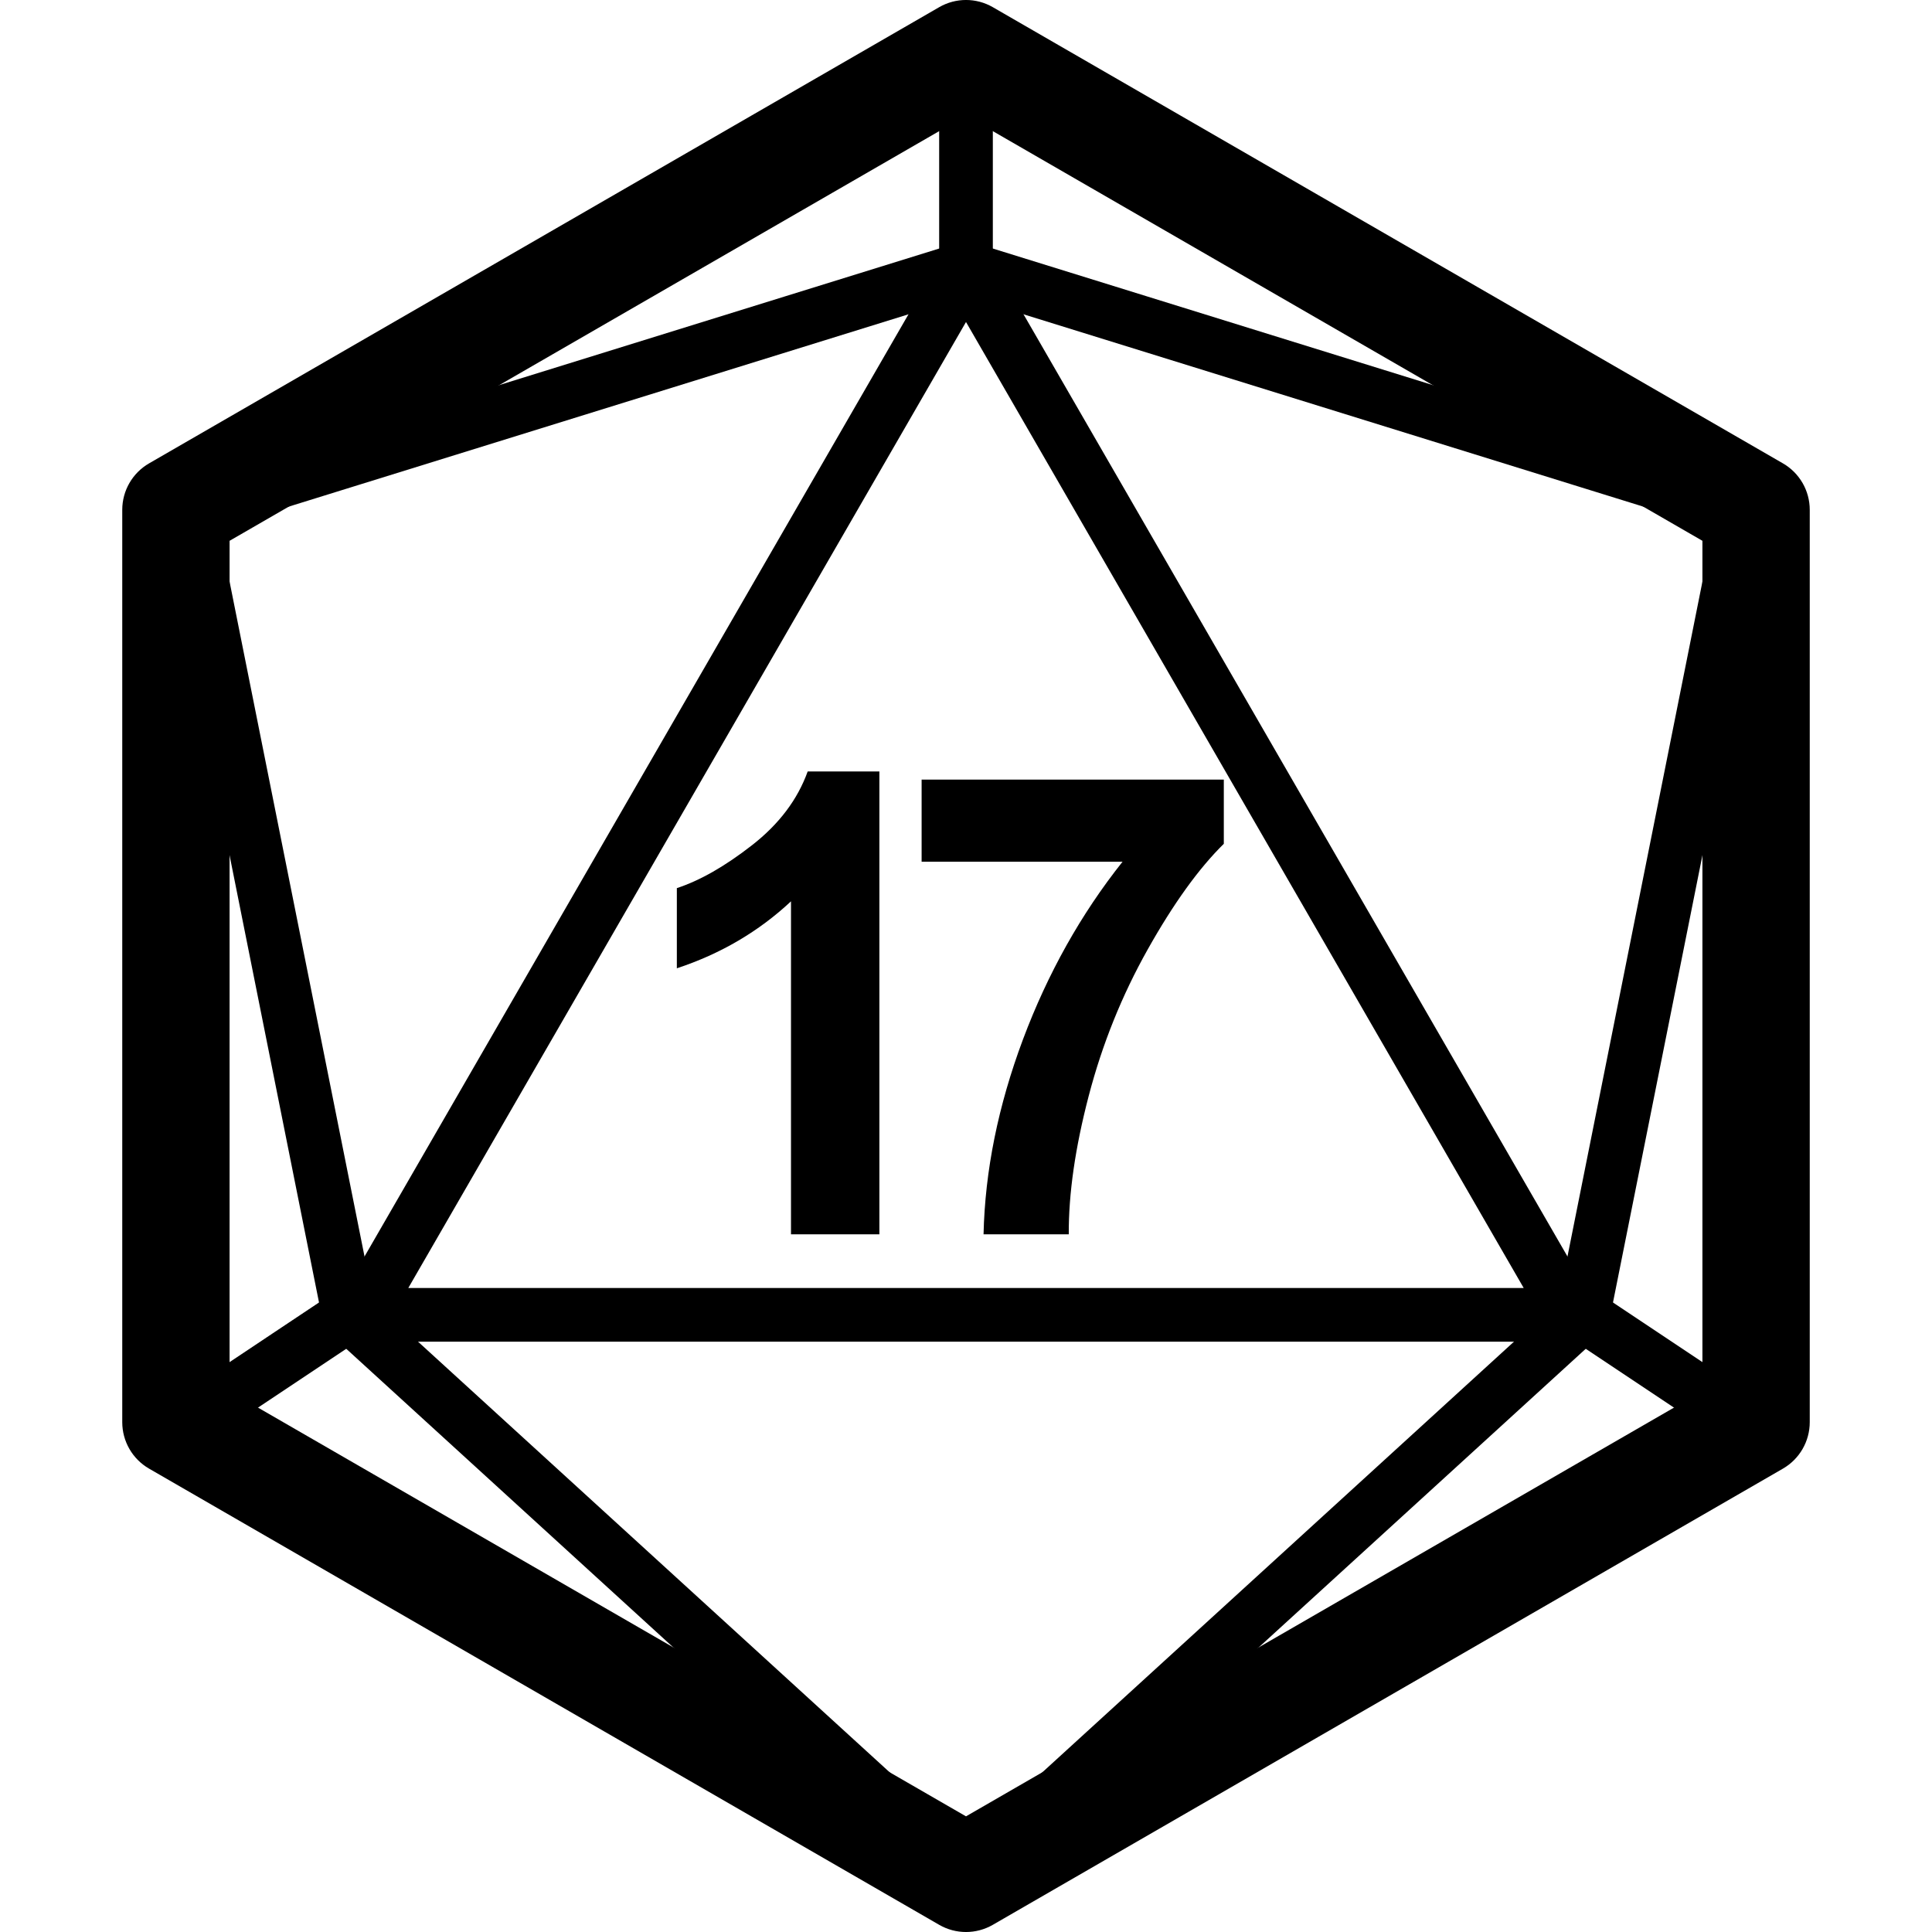
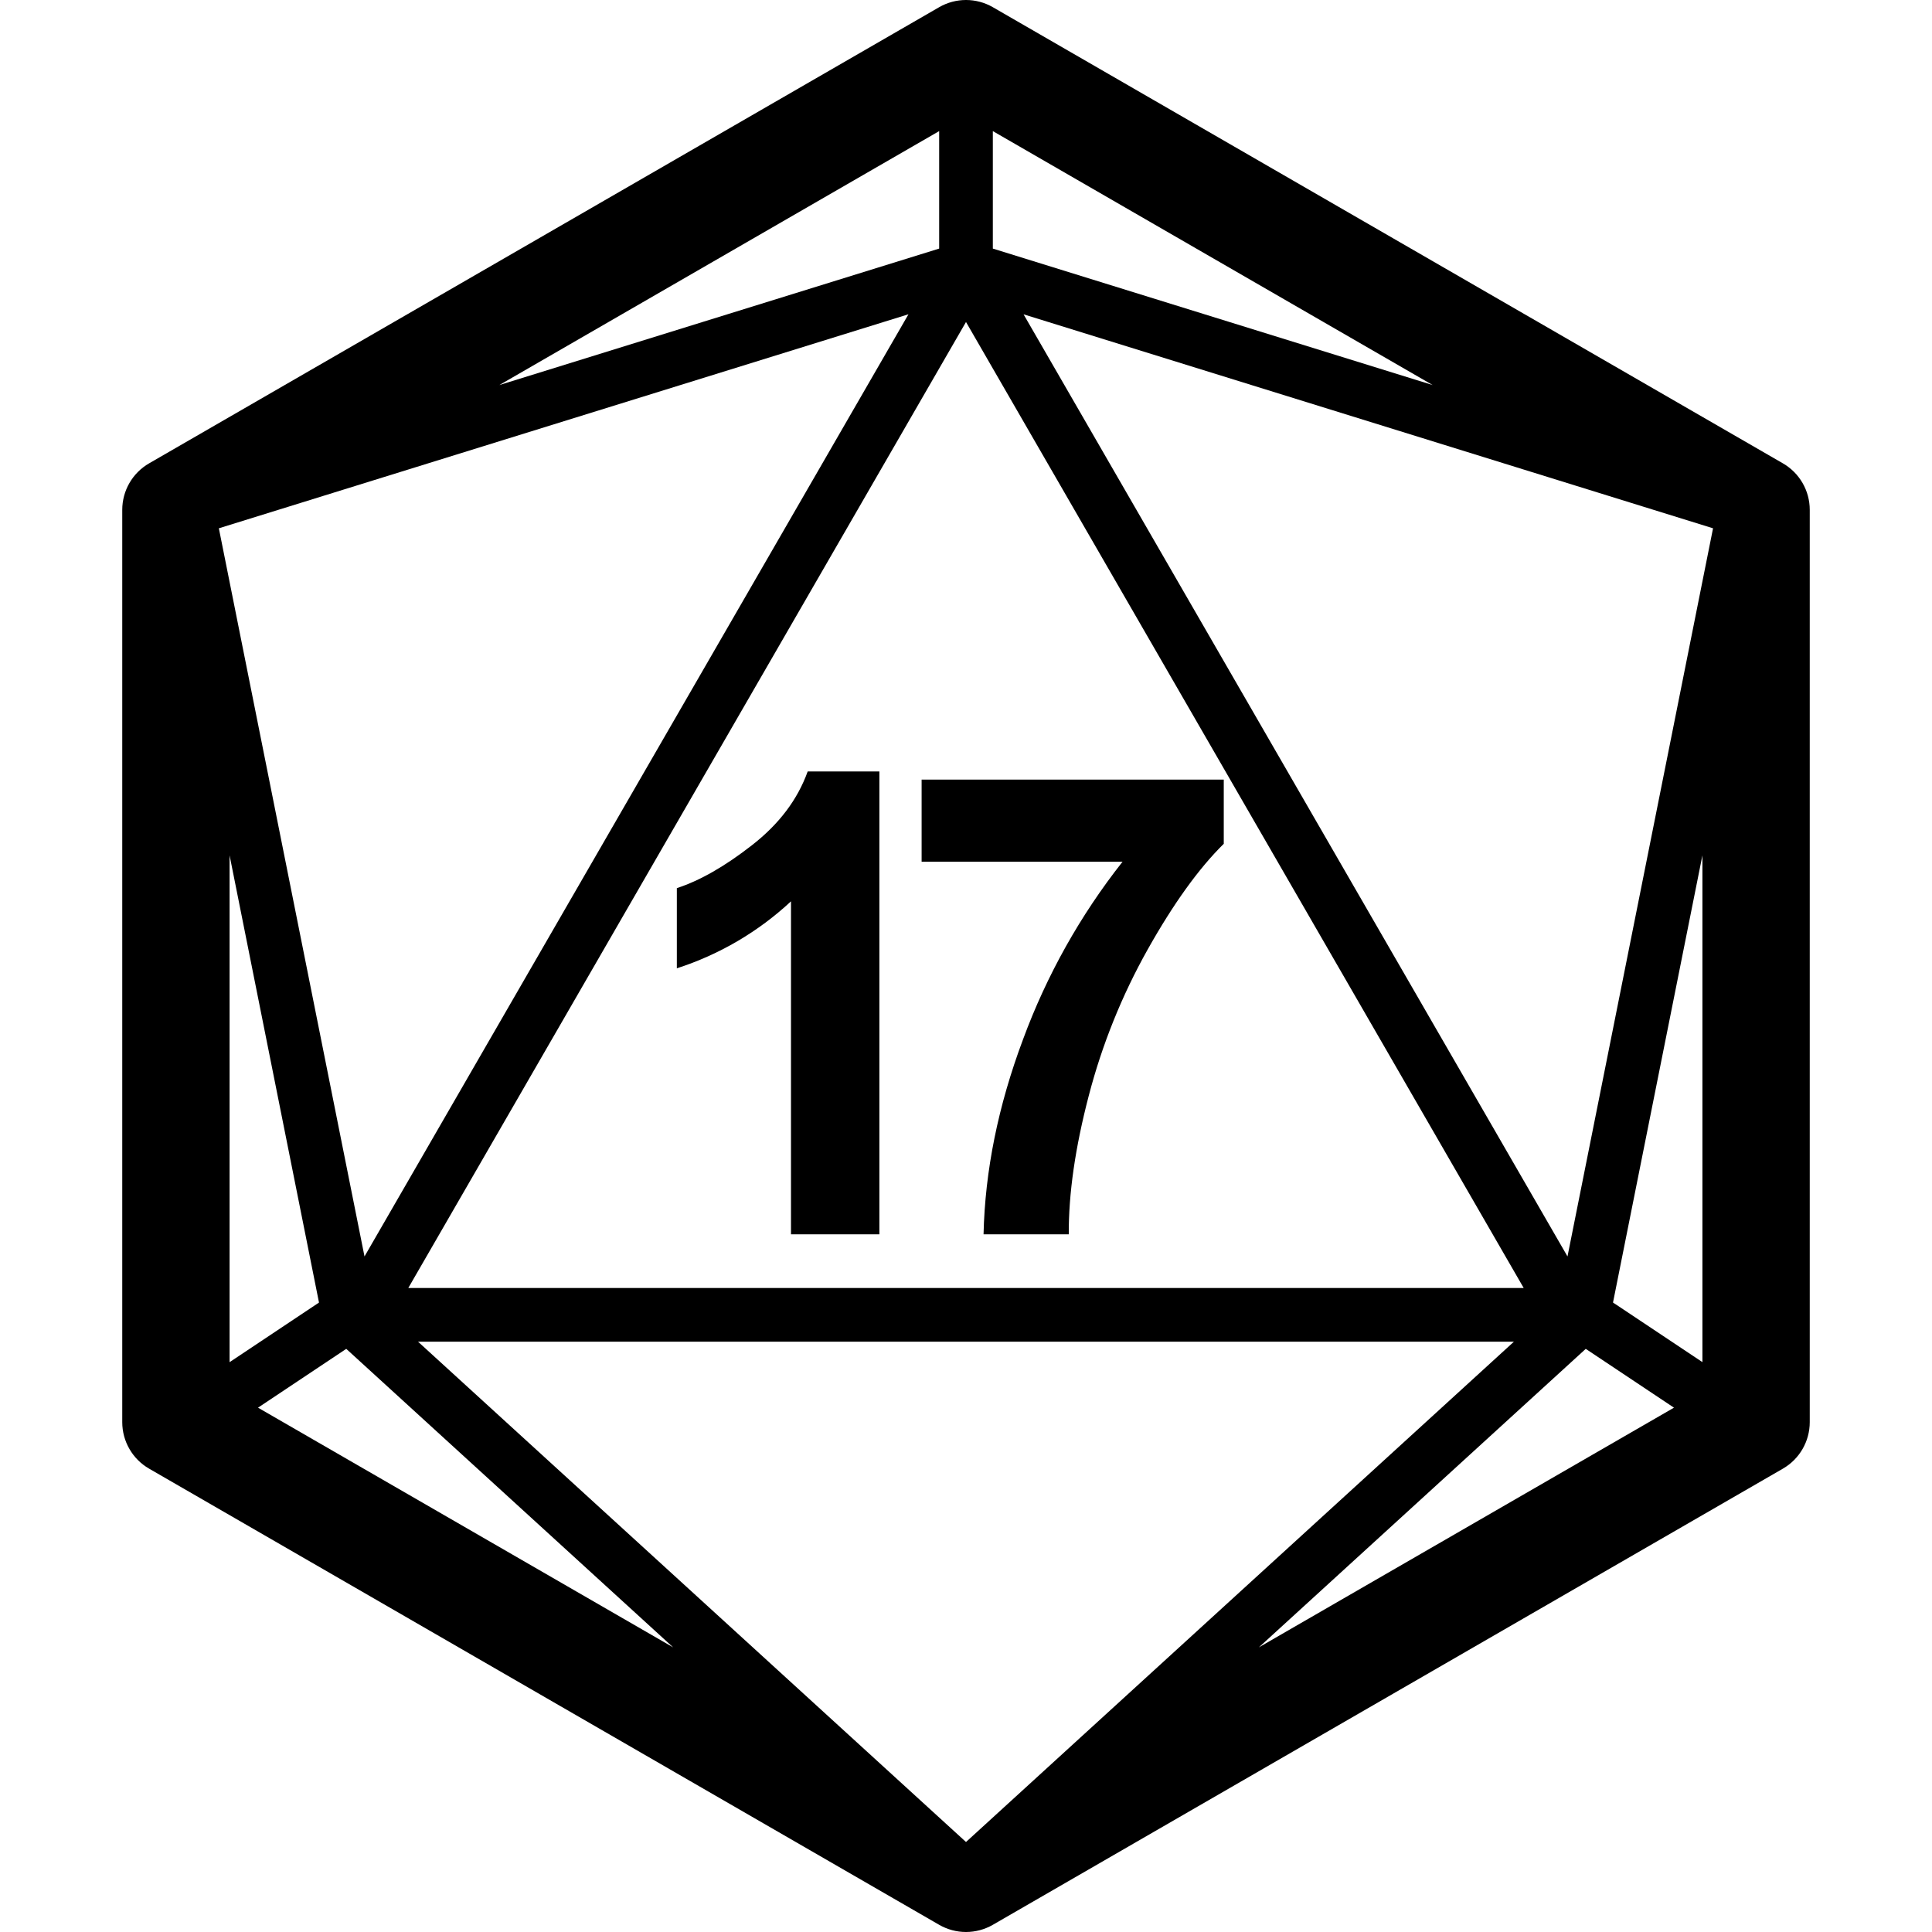
- <svg xmlns="http://www.w3.org/2000/svg" width="36px" height="36px" viewBox="0 0 36 36" version="1.1">
-   <defs />
-   <g id="Font" stroke="none" stroke-width="1" fill="none" fill-rule="evenodd">
-     <g id="d20-17" fill="#000000">
-       <g id="d20-hollow" transform="translate(1, 1)" fill-rule="nonzero">
-         <path d="M17.5,4 L17.5,0 C17.5,-0.276 17.276,-0.5 17,-0.5 C16.724,-0.5 16.5,-0.276 16.5,0 L16.5,4 C16.5,4.276 16.724,4.5 17,4.5 C17.276,4.5 17.5,4.276 17.5,4 Z" id="Line" />
-         <path d="M3.079,8.844 L5.958,23.241 L17,33.323 L28.042,23.241 L30.921,8.844 L17,4.524 L3.079,8.844 Z M17.148,3.522 L31.648,8.022 C31.893,8.098 32.041,8.347 31.99,8.598 L28.99,23.598 C28.969,23.702 28.916,23.797 28.837,23.869 L17.337,34.369 C17.146,34.544 16.854,34.544 16.663,34.369 L5.163,23.869 C5.084,23.797 5.031,23.702 5.01,23.598 L2.01,8.598 C1.959,8.347 2.107,8.098 2.352,8.022 L16.852,3.522 C16.948,3.493 17.052,3.493 17.148,3.522 Z" id="Line" />
-         <path d="M3.278,9.077 L3.278,24.923 L17,32.845 L30.722,24.923 L30.722,9.077 L17,1.155 L3.278,9.077 Z M17.5,-0.866 L32.222,7.634 C32.532,7.813 32.722,8.143 32.722,8.5 L32.722,25.5 C32.722,25.857 32.532,26.187 32.222,26.366 L17.5,34.866 C17.191,35.045 16.809,35.045 16.5,34.866 L1.778,26.366 C1.468,26.187 1.278,25.857 1.278,25.5 L1.278,8.5 C1.278,8.143 1.468,7.813 1.778,7.634 L16.5,-0.866 C16.809,-1.045 17.191,-1.045 17.5,-0.866 Z" id="Polygon" />
-         <path d="M31.777,25.084 L28.777,23.084 C28.548,22.931 28.237,22.993 28.084,23.223 C27.931,23.452 27.993,23.763 28.223,23.916 L31.223,25.916 C31.452,26.069 31.763,26.007 31.916,25.777 C32.069,25.548 32.007,25.237 31.777,25.084 Z" id="Line" />
-         <path d="M6.608,23 L27.392,23 L17,5 L6.608,23 Z M17.433,3.75 L28.691,23.25 C28.884,23.583 28.643,24 28.258,24 L5.742,24 C5.357,24 5.116,23.583 5.309,23.25 L16.567,3.75 C16.759,3.417 17.241,3.417 17.433,3.75 Z" id="Polygon-3" />
-         <path d="M5.223,23.084 L2.223,25.084 C1.993,25.237 1.931,25.548 2.084,25.777 C2.237,26.007 2.548,26.069 2.777,25.916 L5.777,23.916 C6.007,23.763 6.069,23.452 5.916,23.223 C5.763,22.993 5.452,22.931 5.223,23.084 Z" id="Line" />
-       </g>
-       <g id="1" transform="translate(12, 14)">
-         <path d="M4.386,9 L2.739,9 L2.739,2.795 C2.138,3.357 1.429,3.773 0.612,4.043 L0.612,2.549 C1.042,2.408 1.509,2.142 2.013,1.749 C2.517,1.356 2.862,0.898 3.05,0.375 L4.386,0.375 L4.386,9 Z" />
-       </g>
-       <g id="7" transform="translate(17, 14)">
-         <path d="M0.173,2.057 L0.173,0.527 L5.804,0.527 L5.804,1.723 C5.339,2.18 4.866,2.836 4.386,3.691 C3.905,4.547 3.539,5.456 3.287,6.419 C3.035,7.382 2.911,8.242 2.915,9 L1.327,9 C1.354,7.812 1.6,6.602 2.062,5.367 C2.525,4.133 3.144,3.029 3.917,2.057 L0.173,2.057 Z" />
-       </g>
-     </g>
+ <svg xmlns="http://www.w3.org/2000/svg" width="36" height="36" viewBox="0 0 36 36">
+   <g fill-rule="evenodd">
+     <path d="M18.5 4.632l8.196 2.543L18.5 2.443v2.189zm-1-2.189L9.304 7.175 17.5 4.632V2.443zM4.808 26.23l7.735 4.466-6.091-5.562-1.644 1.096zm-.53-.848l1.666-1.111-1.666-8.333v9.444zm27.444 0v-9.444l-1.666 8.333 1.666 1.11zm-.53.848l-1.644-1.096-6.091 5.562 7.735-4.466zM16.928 5.856L4.078 9.844l2.714 13.568L16.928 5.856zm2.144 0l10.136 17.556L31.92 9.844 19.07 5.856zM28.21 25H7.789L18 34.323 28.21 25zM18.5.134l14.722 8.5a1 1 0 0 1 .5.866v17a1 1 0 0 1-.5.866l-14.722 8.5a1 1 0 0 1-1 0l-14.722-8.5a1 1 0 0 1-.5-.866v-17a1 1 0 0 1 .5-.866L17.5.134a1 1 0 0 1 1 0zM7.608 24h20.784L18 6 7.608 24z" fill-rule="nonzero" />
+     <path d="M16.386 23h-1.647v-6.205a5.676 5.676 0 0 1-2.127 1.248v-1.494c.43-.14.897-.407 1.4-.8.505-.393.85-.85 1.038-1.374h1.336V23zm.787-6.943v-1.53h5.63v1.196c-.464.457-.937 1.113-1.417 1.968a11.48 11.48 0 0 0-1.099 2.728c-.252.963-.376 1.823-.372 2.581h-1.588c.027-1.188.273-2.398.736-3.633a12.106 12.106 0 0 1 1.854-3.31h-3.744z" />
  </g>
</svg>
